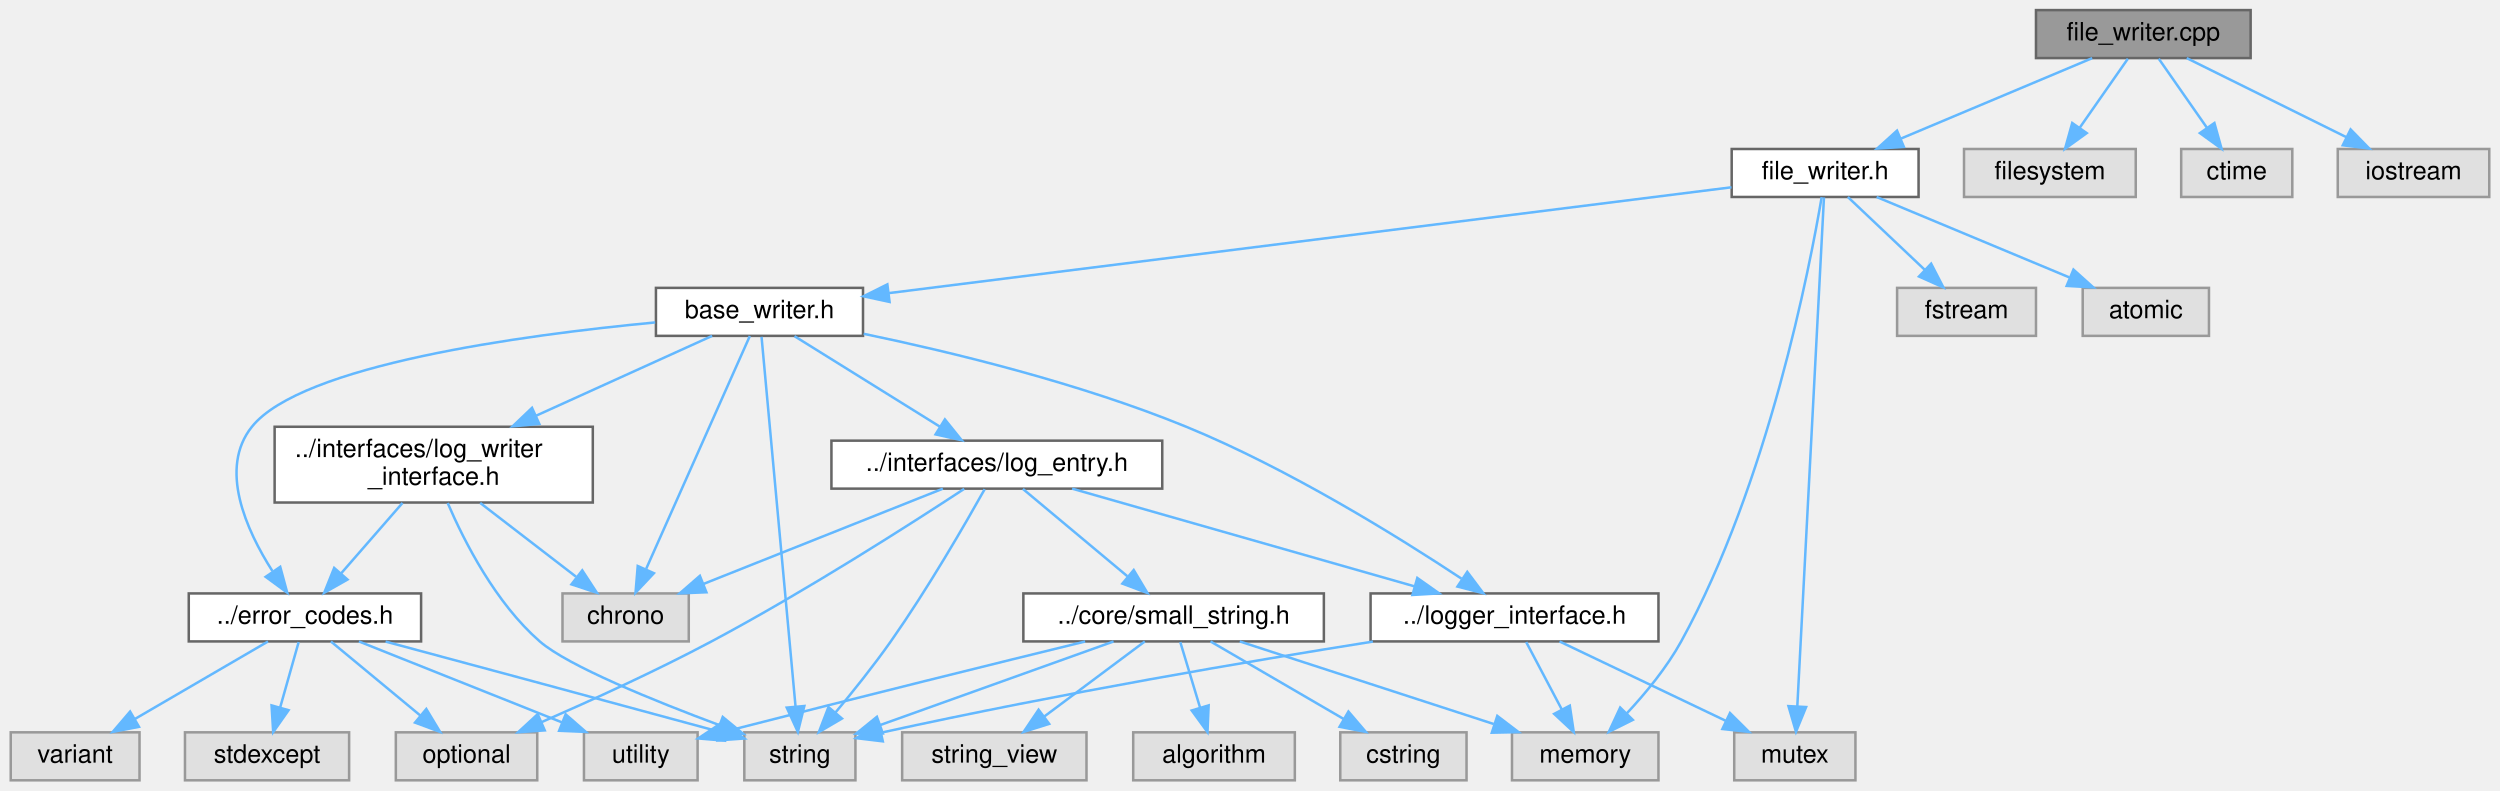
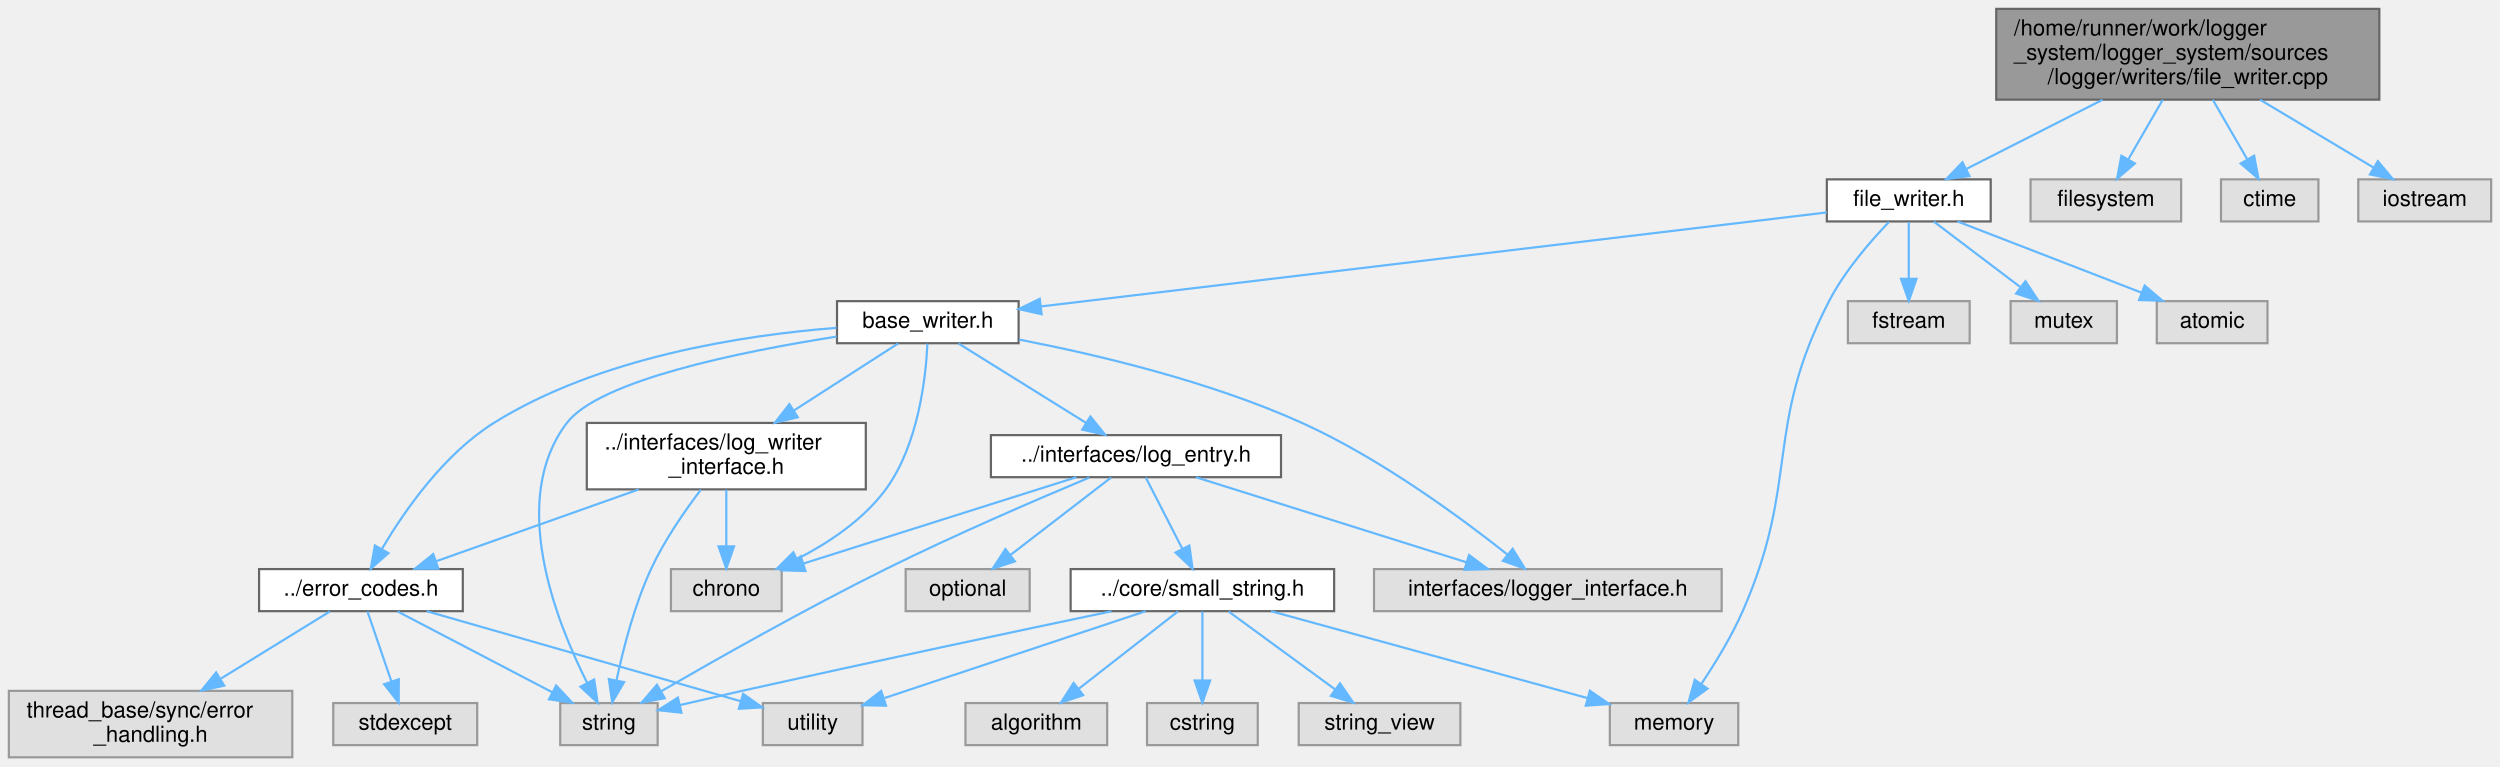
- <svg xmlns="http://www.w3.org/2000/svg" xmlns:xlink="http://www.w3.org/1999/xlink" width="990pt" height="313pt" viewBox="0.00 0.00 989.50 313.00">
-   <g id="graph0" class="graph" transform="scale(1 1) rotate(0) translate(4 309)">
+ <svg xmlns="http://www.w3.org/2000/svg" xmlns:xlink="http://www.w3.org/1999/xlink" width="1129pt" height="346pt" viewBox="0.00 0.00 1129.00 346.00">
+   <g id="graph0" class="graph" transform="scale(1 1) rotate(0) translate(4 342)">
    <g id="Node000001" class="node">
      <g id="a_Node000001">
        <a xlink:title=" ">
-           <polygon fill="#999999" stroke="#666666" points="887,-305 802,-305 802,-286 887,-286 887,-305" />
-           <text text-anchor="middle" x="844.5" y="-293" font-family="Helvetica,sans-Serif" font-size="10.00">file_writer.cpp</text>
+           <polygon fill="#999999" stroke="#666666" points="1070.5,-338 897.5,-338 897.5,-297 1070.5,-297 1070.5,-338" />
+           <text text-anchor="start" x="905.5" y="-326" font-family="Helvetica,sans-Serif" font-size="10.00">/home/runner/work/logger</text>
+           <text text-anchor="start" x="905.5" y="-315" font-family="Helvetica,sans-Serif" font-size="10.00">_system/logger_system/sources</text>
+           <text text-anchor="middle" x="984" y="-304" font-family="Helvetica,sans-Serif" font-size="10.00">/logger/writers/file_writer.cpp</text>
        </a>
      </g>
    </g>
    <g id="Node000002" class="node">
      <g id="a_Node000002">
        <a xlink:href="file__writer_8h.html" target="_top" xlink:title=" ">
-           <polygon fill="white" stroke="#666666" points="755.5,-250 681.5,-250 681.5,-231 755.5,-231 755.5,-250" />
-           <text text-anchor="middle" x="718.5" y="-238" font-family="Helvetica,sans-Serif" font-size="10.00">file_writer.h</text>
+           <polygon fill="white" stroke="#666666" points="895,-261 821,-261 821,-242 895,-242 895,-261" />
+           <text text-anchor="middle" x="858" y="-249" font-family="Helvetica,sans-Serif" font-size="10.00">file_writer.h</text>
        </a>
      </g>
    </g>
    <g id="edge1_Node000001_Node000002" class="edge">
      <g id="a_edge1_Node000001_Node000002">
        <a xlink:title=" ">
-           <path fill="none" stroke="#63b8ff" d="M824.26,-285.98C803.8,-277.38 771.97,-263.99 748.57,-254.15" />
-           <polygon fill="#63b8ff" stroke="#63b8ff" points="749.69,-250.82 739.11,-250.17 746.97,-257.27 749.69,-250.82" />
+           <path fill="none" stroke="#63b8ff" d="M945.51,-296.95C925.6,-286.84 901.83,-274.76 884.09,-265.75" />
+           <polygon fill="#63b8ff" stroke="#63b8ff" points="885.42,-262.5 874.92,-261.09 882.25,-268.74 885.42,-262.5" />
        </a>
      </g>
    </g>
    <g id="Node000022" class="node">
      <g id="a_Node000022">
        <a xlink:title=" ">
-           <polygon fill="#e0e0e0" stroke="#999999" points="841.5,-250 773.5,-250 773.5,-231 841.5,-231 841.5,-250" />
-           <text text-anchor="middle" x="807.5" y="-238" font-family="Helvetica,sans-Serif" font-size="10.00">filesystem</text>
-         </a>
-       </g>
-     </g>
-     <g id="edge35_Node000001_Node000022" class="edge">
-       <g id="a_edge35_Node000001_Node000022">
-         <a xlink:title=" ">
-           <path fill="none" stroke="#63b8ff" d="M838.39,-285.75C833.22,-278.34 825.65,-267.5 819.31,-258.41" />
-           <polygon fill="#63b8ff" stroke="#63b8ff" points="822.09,-256.29 813.5,-250.09 816.35,-260.29 822.09,-256.29" />
+           <polygon fill="#e0e0e0" stroke="#999999" points="981,-261 913,-261 913,-242 981,-242 981,-261" />
+           <text text-anchor="middle" x="947" y="-249" font-family="Helvetica,sans-Serif" font-size="10.00">filesystem</text>
+         </a>
+       </g>
+     </g>
+     <g id="edge31_Node000001_Node000022" class="edge">
+       <g id="a_edge31_Node000001_Node000022">
+         <a xlink:title=" ">
+           <path fill="none" stroke="#63b8ff" d="M972.7,-296.95C967.75,-288.39 961.99,-278.42 957.17,-270.1" />
+           <polygon fill="#63b8ff" stroke="#63b8ff" points="960.1,-268.17 952.06,-261.26 954.04,-271.67 960.1,-268.17" />
        </a>
      </g>
    </g>
    <g id="Node000023" class="node">
      <g id="a_Node000023">
        <a xlink:title=" ">
-           <polygon fill="#e0e0e0" stroke="#999999" points="903.5,-250 859.5,-250 859.5,-231 903.5,-231 903.5,-250" />
-           <text text-anchor="middle" x="881.5" y="-238" font-family="Helvetica,sans-Serif" font-size="10.00">ctime</text>
-         </a>
-       </g>
-     </g>
-     <g id="edge36_Node000001_Node000023" class="edge">
-       <g id="a_edge36_Node000001_Node000023">
-         <a xlink:title=" ">
-           <path fill="none" stroke="#63b8ff" d="M850.61,-285.75C855.78,-278.34 863.35,-267.5 869.69,-258.41" />
-           <polygon fill="#63b8ff" stroke="#63b8ff" points="872.65,-260.29 875.5,-250.09 866.91,-256.29 872.65,-260.29" />
+           <polygon fill="#e0e0e0" stroke="#999999" points="1043,-261 999,-261 999,-242 1043,-242 1043,-261" />
+           <text text-anchor="middle" x="1021" y="-249" font-family="Helvetica,sans-Serif" font-size="10.00">ctime</text>
+         </a>
+       </g>
+     </g>
+     <g id="edge32_Node000001_Node000023" class="edge">
+       <g id="a_edge32_Node000001_Node000023">
+         <a xlink:title=" ">
+           <path fill="none" stroke="#63b8ff" d="M995.3,-296.95C1000.25,-288.39 1006.01,-278.42 1010.83,-270.1" />
+           <polygon fill="#63b8ff" stroke="#63b8ff" points="1013.96,-271.67 1015.94,-261.26 1007.9,-268.17 1013.96,-271.67" />
        </a>
      </g>
    </g>
    <g id="Node000024" class="node">
      <g id="a_Node000024">
        <a xlink:title=" ">
-           <polygon fill="#e0e0e0" stroke="#999999" points="981.5,-250 921.5,-250 921.5,-231 981.5,-231 981.5,-250" />
-           <text text-anchor="middle" x="951.5" y="-238" font-family="Helvetica,sans-Serif" font-size="10.00">iostream</text>
-         </a>
-       </g>
-     </g>
-     <g id="edge37_Node000001_Node000024" class="edge">
-       <g id="a_edge37_Node000001_Node000024">
-         <a xlink:title=" ">
-           <path fill="none" stroke="#63b8ff" d="M861.69,-285.98C878.75,-277.54 905.13,-264.47 924.9,-254.68" />
-           <polygon fill="#63b8ff" stroke="#63b8ff" points="926.59,-257.75 934,-250.17 923.48,-251.47 926.59,-257.75" />
+           <polygon fill="#e0e0e0" stroke="#999999" points="1121,-261 1061,-261 1061,-242 1121,-242 1121,-261" />
+           <text text-anchor="middle" x="1091" y="-249" font-family="Helvetica,sans-Serif" font-size="10.00">iostream</text>
+         </a>
+       </g>
+     </g>
+     <g id="edge33_Node000001_Node000024" class="edge">
+       <g id="a_edge33_Node000001_Node000024">
+         <a xlink:title=" ">
+           <path fill="none" stroke="#63b8ff" d="M1016.68,-296.95C1033.28,-287.03 1053.03,-275.21 1068,-266.25" />
+           <polygon fill="#63b8ff" stroke="#63b8ff" points="1069.85,-269.23 1076.64,-261.09 1066.26,-263.22 1069.85,-269.23" />
        </a>
      </g>
    </g>
    <g id="Node000003" class="node">
      <g id="a_Node000003">
-         <a xlink:href="base__writer_8h.html" target="_top" xlink:title=" ">
-           <polygon fill="white" stroke="#666666" points="337.5,-195 255.5,-195 255.5,-176 337.5,-176 337.5,-195" />
-           <text text-anchor="middle" x="296.5" y="-183" font-family="Helvetica,sans-Serif" font-size="10.00">base_writer.h</text>
+         <a xlink:href="base__writer_8h.html" target="_top" xlink:title="Abstract base class for all log output writers.">
+           <polygon fill="white" stroke="#666666" points="456,-206 374,-206 374,-187 456,-187 456,-206" />
+           <text text-anchor="middle" x="415" y="-194" font-family="Helvetica,sans-Serif" font-size="10.00">base_writer.h</text>
        </a>
      </g>
    </g>
    <g id="edge2_Node000002_Node000003" class="edge">
      <g id="a_edge2_Node000002_Node000003">
        <a xlink:title=" ">
-           <path fill="none" stroke="#63b8ff" d="M681.42,-234.84C605.85,-225.35 433.91,-203.76 347.73,-192.93" />
-           <polygon fill="#63b8ff" stroke="#63b8ff" points="348.02,-189.44 337.66,-191.67 347.14,-196.39 348.02,-189.44" />
+           <path fill="none" stroke="#63b8ff" d="M820.99,-246.07C741.9,-236.61 556.28,-214.4 466.04,-203.61" />
+           <polygon fill="#63b8ff" stroke="#63b8ff" points="466.39,-200.12 456.04,-202.41 465.56,-207.07 466.39,-200.12" />
+         </a>
+       </g>
+     </g>
+     <g id="Node000018" class="node">
+       <g id="a_Node000018">
+         <a xlink:title=" ">
+           <polygon fill="#e0e0e0" stroke="#999999" points="781,-24.5 723,-24.5 723,-5.5 781,-5.5 781,-24.5" />
+           <text text-anchor="middle" x="752" y="-12.5" font-family="Helvetica,sans-Serif" font-size="10.00">memory</text>
+         </a>
+       </g>
+     </g>
+     <g id="edge30_Node000002_Node000018" class="edge">
+       <g id="a_edge30_Node000002_Node000018">
+         <a xlink:title=" ">
+           <path fill="none" stroke="#63b8ff" d="M849.06,-241.74C840.92,-233.29 829.1,-219.78 822,-206 792.41,-148.59 808.94,-125.15 783,-66 777.95,-54.5 770.6,-42.5 764.32,-33.15" />
+           <polygon fill="#63b8ff" stroke="#63b8ff" points="767.1,-31.01 758.53,-24.79 761.35,-35 767.1,-31.01" />
+         </a>
+       </g>
+     </g>
+     <g id="Node000019" class="node">
+       <g id="a_Node000019">
+         <a xlink:title=" ">
+           <polygon fill="#e0e0e0" stroke="#999999" points="885.5,-206 830.5,-206 830.5,-187 885.5,-187 885.5,-206" />
+           <text text-anchor="middle" x="858" y="-194" font-family="Helvetica,sans-Serif" font-size="10.00">fstream</text>
+         </a>
+       </g>
+     </g>
+     <g id="edge27_Node000002_Node000019" class="edge">
+       <g id="a_edge27_Node000002_Node000019">
+         <a xlink:title=" ">
+           <path fill="none" stroke="#63b8ff" d="M858,-241.75C858,-234.8 858,-224.85 858,-216.13" />
+           <polygon fill="#63b8ff" stroke="#63b8ff" points="861.5,-216.09 858,-206.09 854.5,-216.09 861.5,-216.09" />
+         </a>
+       </g>
+     </g>
+     <g id="Node000020" class="node">
+       <g id="a_Node000020">
+         <a xlink:title=" ">
+           <polygon fill="#e0e0e0" stroke="#999999" points="952,-206 904,-206 904,-187 952,-187 952,-206" />
+           <text text-anchor="middle" x="928" y="-194" font-family="Helvetica,sans-Serif" font-size="10.00">mutex</text>
+         </a>
+       </g>
+     </g>
+     <g id="edge28_Node000002_Node000020" class="edge">
+       <g id="a_edge28_Node000002_Node000020">
+         <a xlink:title=" ">
+           <path fill="none" stroke="#63b8ff" d="M869.25,-241.98C879.8,-234 895.8,-221.88 908.44,-212.31" />
+           <polygon fill="#63b8ff" stroke="#63b8ff" points="910.69,-215 916.55,-206.17 906.46,-209.42 910.69,-215" />
+         </a>
+       </g>
+     </g>
+     <g id="Node000021" class="node">
+       <g id="a_Node000021">
+         <a xlink:title=" ">
+           <polygon fill="#e0e0e0" stroke="#999999" points="1020,-206 970,-206 970,-187 1020,-187 1020,-206" />
+           <text text-anchor="middle" x="995" y="-194" font-family="Helvetica,sans-Serif" font-size="10.00">atomic</text>
+         </a>
+       </g>
+     </g>
+     <g id="edge29_Node000002_Node000021" class="edge">
+       <g id="a_edge29_Node000002_Node000021">
+         <a xlink:title=" ">
+           <path fill="none" stroke="#63b8ff" d="M880.01,-241.98C902.45,-233.3 937.48,-219.75 962.99,-209.88" />
+           <polygon fill="#63b8ff" stroke="#63b8ff" points="964.52,-213.04 972.59,-206.17 962,-206.51 964.52,-213.04" />
+         </a>
+       </g>
+     </g>
+     <g id="Node000004" class="node">
+       <g id="a_Node000004">
+         <a xlink:title=" ">
+           <polygon fill="#e0e0e0" stroke="#999999" points="293,-24.5 249,-24.5 249,-5.5 293,-5.5 293,-24.5" />
+           <text text-anchor="middle" x="271" y="-12.5" font-family="Helvetica,sans-Serif" font-size="10.00">string</text>
+         </a>
+       </g>
+     </g>
+     <g id="edge3_Node000003_Node000004" class="edge">
+       <g id="a_edge3_Node000003_Node000004">
+         <a xlink:title=" ">
+           <path fill="none" stroke="#63b8ff" d="M373.81,-189.98C330.54,-183.24 266.73,-170.29 252,-151 225.52,-116.32 247.03,-61.58 261.15,-33.65" />
+           <polygon fill="#63b8ff" stroke="#63b8ff" points="264.32,-35.14 265.91,-24.66 258.13,-31.86 264.32,-35.14" />
+         </a>
+       </g>
+     </g>
+     <g id="Node000005" class="node">
+       <g id="a_Node000005">
+         <a xlink:title=" ">
+           <polygon fill="#e0e0e0" stroke="#999999" points="349,-85 299,-85 299,-66 349,-66 349,-85" />
+           <text text-anchor="middle" x="324" y="-73" font-family="Helvetica,sans-Serif" font-size="10.00">chrono</text>
+         </a>
+       </g>
+     </g>
+     <g id="edge4_Node000003_Node000005" class="edge">
+       <g id="a_edge4_Node000003_Node000005">
+         <a xlink:title=" ">
+           <path fill="none" stroke="#63b8ff" d="M414.83,-186.8C414.14,-171.92 410.85,-141.23 396,-121 385.87,-107.2 370.05,-96.75 355.82,-89.45" />
+           <polygon fill="#63b8ff" stroke="#63b8ff" points="357.3,-86.28 346.77,-85.11 354.27,-92.59 357.3,-86.28" />
+         </a>
+       </g>
+     </g>
+     <g id="Node000006" class="node">
+       <g id="a_Node000006">
+         <a xlink:title=" ">
+           <polygon fill="#e0e0e0" stroke="#999999" points="773.5,-85 616.5,-85 616.5,-66 773.5,-66 773.5,-85" />
+           <text text-anchor="middle" x="695" y="-73" font-family="Helvetica,sans-Serif" font-size="10.00">interfaces/logger_interface.h</text>
+         </a>
+       </g>
+     </g>
+     <g id="edge5_Node000003_Node000006" class="edge">
+       <g id="a_edge5_Node000003_Node000006">
+         <a xlink:title=" ">
+           <path fill="none" stroke="#63b8ff" d="M456.25,-188.63C491.29,-181.87 542.39,-169.8 584,-151 619.32,-135.04 655.79,-108.2 676.88,-91.47" />
+           <polygon fill="#63b8ff" stroke="#63b8ff" points="679.1,-94.18 684.68,-85.18 674.7,-88.73 679.1,-94.18" />
        </a>
      </g>
    </g>
    <g id="Node000007" class="node">
      <g id="a_Node000007">
-         <a xlink:title=" ">
-           <polygon fill="#e0e0e0" stroke="#999999" points="652.5,-19 594.5,-19 594.5,0 652.5,0 652.5,-19" />
-           <text text-anchor="middle" x="623.5" y="-7" font-family="Helvetica,sans-Serif" font-size="10.00">memory</text>
-         </a>
-       </g>
-     </g>
-     <g id="edge34_Node000002_Node000007" class="edge">
-       <g id="a_edge34_Node000002_Node000007">
-         <a xlink:title=" ">
-           <path fill="none" stroke="#63b8ff" d="M717.13,-230.93C712.53,-203.74 695.94,-117.56 661.5,-55 655.77,-44.59 647.34,-34.4 639.87,-26.4" />
-           <polygon fill="#63b8ff" stroke="#63b8ff" points="642.35,-23.93 632.87,-19.21 637.34,-28.81 642.35,-23.93" />
+         <a xlink:href="error__codes_8h.html" target="_top" xlink:title=" ">
+           <polygon fill="white" stroke="#666666" points="205,-85 113,-85 113,-66 205,-66 205,-85" />
+           <text text-anchor="middle" x="159" y="-73" font-family="Helvetica,sans-Serif" font-size="10.00">../error_codes.h</text>
+         </a>
+       </g>
+     </g>
+     <g id="edge6_Node000003_Node000007" class="edge">
+       <g id="a_edge6_Node000003_Node000007">
+         <a xlink:title=" ">
+           <path fill="none" stroke="#63b8ff" d="M373.75,-193.95C331.89,-190.68 266.66,-180.75 219,-151 196.51,-136.96 178.73,-111.45 168.54,-94.25" />
+           <polygon fill="#63b8ff" stroke="#63b8ff" points="171.41,-92.2 163.44,-85.22 165.31,-95.65 171.41,-92.2" />
+         </a>
+       </g>
+     </g>
+     <g id="Node000011" class="node">
+       <g id="a_Node000011">
+         <a xlink:href="log__writer__interface_8h.html" target="_top" xlink:title=" ">
+           <polygon fill="white" stroke="#666666" points="387,-151 261,-151 261,-121 387,-121 387,-151" />
+           <text text-anchor="start" x="269" y="-139" font-family="Helvetica,sans-Serif" font-size="10.00">../interfaces/log_writer</text>
+           <text text-anchor="middle" x="324" y="-128" font-family="Helvetica,sans-Serif" font-size="10.00">_interface.h</text>
+         </a>
+       </g>
+     </g>
+     <g id="edge11_Node000003_Node000011" class="edge">
+       <g id="a_edge11_Node000003_Node000011">
+         <a xlink:title=" ">
+           <path fill="none" stroke="#63b8ff" d="M401.57,-186.87C389.23,-178.93 370.47,-166.87 354.49,-156.6" />
+           <polygon fill="#63b8ff" stroke="#63b8ff" points="356.26,-153.58 345.96,-151.11 352.48,-159.47 356.26,-153.58" />
+         </a>
+       </g>
+     </g>
+     <g id="Node000012" class="node">
+       <g id="a_Node000012">
+         <a xlink:href="log__entry_8h.html" target="_top" xlink:title="Data structures for representing log entries and source locations.">
+           <polygon fill="white" stroke="#666666" points="574.5,-145.5 443.5,-145.5 443.5,-126.5 574.5,-126.5 574.5,-145.5" />
+           <text text-anchor="middle" x="509" y="-133.5" font-family="Helvetica,sans-Serif" font-size="10.00">../interfaces/log_entry.h</text>
+         </a>
+       </g>
+     </g>
+     <g id="edge15_Node000003_Node000012" class="edge">
+       <g id="a_edge15_Node000003_Node000012">
+         <a xlink:title=" ">
+           <path fill="none" stroke="#63b8ff" d="M428.87,-186.87C444,-177.45 468.46,-162.23 486.38,-151.08" />
+           <polygon fill="#63b8ff" stroke="#63b8ff" points="488.43,-153.92 495.07,-145.67 484.73,-147.98 488.43,-153.92" />
+         </a>
+       </g>
+     </g>
+     <g id="edge7_Node000007_Node000004" class="edge">
+       <g id="a_edge7_Node000007_Node000004">
+         <a xlink:title=" ">
+           <path fill="none" stroke="#63b8ff" d="M175.53,-65.87C193.97,-56.23 224.04,-40.53 245.51,-29.31" />
+           <polygon fill="#63b8ff" stroke="#63b8ff" points="247.16,-32.4 254.41,-24.67 243.92,-26.19 247.16,-32.4" />
        </a>
      </g>
    </g>
    <g id="Node000008" class="node">
      <g id="a_Node000008">
        <a xlink:title=" ">
-           <polygon fill="#e0e0e0" stroke="#999999" points="730.5,-19 682.5,-19 682.5,0 730.5,0 730.5,-19" />
-           <text text-anchor="middle" x="706.5" y="-7" font-family="Helvetica,sans-Serif" font-size="10.00">mutex</text>
-         </a>
-       </g>
-     </g>
-     <g id="edge32_Node000002_Node000008" class="edge">
-       <g id="a_edge32_Node000002_Node000008">
-         <a xlink:title=" ">
-           <path fill="none" stroke="#63b8ff" d="M718.04,-230.8C716.29,-197.29 709.94,-76.08 707.48,-29.2" />
-           <polygon fill="#63b8ff" stroke="#63b8ff" points="710.97,-29.01 706.96,-19.21 703.98,-29.38 710.97,-29.01" />
-         </a>
-       </g>
-     </g>
-     <g id="Node000020" class="node">
-       <g id="a_Node000020">
-         <a xlink:title=" ">
-           <polygon fill="#e0e0e0" stroke="#999999" points="802,-195 747,-195 747,-176 802,-176 802,-195" />
-           <text text-anchor="middle" x="774.5" y="-183" font-family="Helvetica,sans-Serif" font-size="10.00">fstream</text>
-         </a>
-       </g>
-     </g>
-     <g id="edge31_Node000002_Node000020" class="edge">
-       <g id="a_edge31_Node000002_Node000020">
-         <a xlink:title=" ">
-           <path fill="none" stroke="#63b8ff" d="M727.5,-230.98C735.69,-223.23 748.01,-211.58 757.97,-202.14" />
-           <polygon fill="#63b8ff" stroke="#63b8ff" points="760.48,-204.59 765.34,-195.17 755.67,-199.5 760.48,-204.59" />
-         </a>
-       </g>
-     </g>
-     <g id="Node000021" class="node">
-       <g id="a_Node000021">
-         <a xlink:title=" ">
-           <polygon fill="#e0e0e0" stroke="#999999" points="870.5,-195 820.5,-195 820.5,-176 870.5,-176 870.5,-195" />
-           <text text-anchor="middle" x="845.5" y="-183" font-family="Helvetica,sans-Serif" font-size="10.00">atomic</text>
-         </a>
-       </g>
-     </g>
-     <g id="edge33_Node000002_Node000021" class="edge">
-       <g id="a_edge33_Node000002_Node000021">
-         <a xlink:title=" ">
-           <path fill="none" stroke="#63b8ff" d="M738.9,-230.98C759.52,-222.38 791.61,-208.99 815.19,-199.15" />
-           <polygon fill="#63b8ff" stroke="#63b8ff" points="816.84,-202.25 824.72,-195.17 814.15,-195.79 816.84,-202.25" />
-         </a>
-       </g>
-     </g>
-     <g id="Node000004" class="node">
-       <g id="a_Node000004">
-         <a xlink:title=" ">
-           <polygon fill="#e0e0e0" stroke="#999999" points="334.5,-19 290.5,-19 290.5,0 334.5,0 334.5,-19" />
-           <text text-anchor="middle" x="312.5" y="-7" font-family="Helvetica,sans-Serif" font-size="10.00">string</text>
-         </a>
-       </g>
-     </g>
-     <g id="edge3_Node000003_Node000004" class="edge">
-       <g id="a_edge3_Node000003_Node000004">
-         <a xlink:title=" ">
-           <path fill="none" stroke="#63b8ff" d="M297.32,-175.63C299.81,-148.52 307.37,-66.32 310.79,-29.13" />
-           <polygon fill="#63b8ff" stroke="#63b8ff" points="314.27,-29.42 311.71,-19.14 307.3,-28.78 314.27,-29.42" />
-         </a>
-       </g>
-     </g>
-     <g id="Node000005" class="node">
-       <g id="a_Node000005">
-         <a xlink:title=" ">
-           <polygon fill="#e0e0e0" stroke="#999999" points="268.5,-74 218.5,-74 218.5,-55 268.5,-55 268.5,-74" />
-           <text text-anchor="middle" x="243.5" y="-62" font-family="Helvetica,sans-Serif" font-size="10.00">chrono</text>
-         </a>
-       </g>
-     </g>
-     <g id="edge4_Node000003_Node000005" class="edge">
-       <g id="a_edge4_Node000003_Node000005">
-         <a xlink:title=" ">
-           <path fill="none" stroke="#63b8ff" d="M292.69,-175.94C284.14,-156.74 263.26,-109.86 251.64,-83.77" />
-           <polygon fill="#63b8ff" stroke="#63b8ff" points="254.69,-82.01 247.42,-74.3 248.29,-84.86 254.69,-82.01" />
-         </a>
-       </g>
-     </g>
-     <g id="Node000006" class="node">
-       <g id="a_Node000006">
-         <a xlink:href="logger__interface_8h.html" target="_top" xlink:title=" ">
-           <polygon fill="white" stroke="#666666" points="652.5,-74 538.5,-74 538.5,-55 652.5,-55 652.5,-74" />
-           <text text-anchor="middle" x="595.5" y="-62" font-family="Helvetica,sans-Serif" font-size="10.00">../logger_interface.h</text>
-         </a>
-       </g>
-     </g>
-     <g id="edge5_Node000003_Node000006" class="edge">
-       <g id="a_edge5_Node000003_Node000006">
-         <a xlink:title=" ">
-           <path fill="none" stroke="#63b8ff" d="M337.77,-176.81C372.6,-169.57 423.39,-157.26 465.5,-140 506.05,-123.38 549.53,-96.37 574.52,-79.84" />
-           <polygon fill="#63b8ff" stroke="#63b8ff" points="576.79,-82.54 583.15,-74.07 572.9,-76.72 576.79,-82.54" />
+           <polygon fill="#e0e0e0" stroke="#999999" points="211.5,-24.5 146.5,-24.5 146.5,-5.5 211.5,-5.5 211.5,-24.5" />
+           <text text-anchor="middle" x="179" y="-12.5" font-family="Helvetica,sans-Serif" font-size="10.00">stdexcept</text>
+         </a>
+       </g>
+     </g>
+     <g id="edge8_Node000007_Node000008" class="edge">
+       <g id="a_edge8_Node000007_Node000008">
+         <a xlink:title=" ">
+           <path fill="none" stroke="#63b8ff" d="M161.95,-65.87C164.79,-57.57 169.16,-44.78 172.77,-34.22" />
+           <polygon fill="#63b8ff" stroke="#63b8ff" points="176.11,-35.26 176.04,-24.67 169.49,-33 176.11,-35.26" />
        </a>
      </g>
    </g>
    <g id="Node000009" class="node">
      <g id="a_Node000009">
-         <a xlink:href="error__codes_8h.html" target="_top" xlink:title=" ">
-           <polygon fill="white" stroke="#666666" points="162.5,-74 70.5,-74 70.5,-55 162.5,-55 162.5,-74" />
-           <text text-anchor="middle" x="116.5" y="-62" font-family="Helvetica,sans-Serif" font-size="10.00">../error_codes.h</text>
-         </a>
-       </g>
-     </g>
-     <g id="edge9_Node000003_Node000009" class="edge">
-       <g id="a_edge9_Node000003_Node000009">
-         <a xlink:title=" ">
-           <path fill="none" stroke="#63b8ff" d="M255.2,-181.32C202.31,-176.29 115.13,-164.46 95.5,-140 82.28,-123.53 93.2,-99.21 103.61,-82.88" />
-           <polygon fill="#63b8ff" stroke="#63b8ff" points="106.72,-84.53 109.49,-74.31 100.95,-80.57 106.72,-84.53" />
+         <a xlink:title=" ">
+           <polygon fill="#e0e0e0" stroke="#999999" points="385.5,-24.5 340.5,-24.5 340.5,-5.5 385.5,-5.5 385.5,-24.5" />
+           <text text-anchor="middle" x="363" y="-12.5" font-family="Helvetica,sans-Serif" font-size="10.00">utility</text>
+         </a>
+       </g>
+     </g>
+     <g id="edge9_Node000007_Node000009" class="edge">
+       <g id="a_edge9_Node000007_Node000009">
+         <a xlink:title=" ">
+           <path fill="none" stroke="#63b8ff" d="M188.66,-65.99C226.4,-55.17 291.35,-36.55 330.43,-25.34" />
+           <polygon fill="#63b8ff" stroke="#63b8ff" points="331.6,-28.65 340.24,-22.53 329.67,-21.92 331.6,-28.65" />
+         </a>
+       </g>
+     </g>
+     <g id="Node000010" class="node">
+       <g id="a_Node000010">
+         <a xlink:title=" ">
+           <polygon fill="#e0e0e0" stroke="#999999" points="128,-30 0,-30 0,0 128,0 128,-30" />
+           <text text-anchor="start" x="8" y="-18" font-family="Helvetica,sans-Serif" font-size="10.00">thread_base/sync/error</text>
+           <text text-anchor="middle" x="64" y="-7" font-family="Helvetica,sans-Serif" font-size="10.00">_handling.h</text>
+         </a>
+       </g>
+     </g>
+     <g id="edge10_Node000007_Node000010" class="edge">
+       <g id="a_edge10_Node000007_Node000010">
+         <a xlink:title=" ">
+           <path fill="none" stroke="#63b8ff" d="M144.98,-65.87C132.09,-57.93 112.51,-45.87 95.83,-35.6" />
+           <polygon fill="#63b8ff" stroke="#63b8ff" points="97.27,-32.38 86.92,-30.11 93.6,-38.34 97.27,-32.38" />
+         </a>
+       </g>
+     </g>
+     <g id="edge12_Node000011_Node000004" class="edge">
+       <g id="a_edge12_Node000011_Node000004">
+         <a xlink:title=" ">
+           <path fill="none" stroke="#63b8ff" d="M312.54,-120.88C305.21,-111.26 295.99,-97.96 290,-85 282.51,-68.8 277.45,-49.06 274.44,-34.85" />
+           <polygon fill="#63b8ff" stroke="#63b8ff" points="277.83,-33.95 272.47,-24.82 270.96,-35.31 277.83,-33.95" />
+         </a>
+       </g>
+     </g>
+     <g id="edge13_Node000011_Node000005" class="edge">
+       <g id="a_edge13_Node000011_Node000005">
+         <a xlink:title=" ">
+           <path fill="none" stroke="#63b8ff" d="M324,-120.84C324,-113.21 324,-103.7 324,-95.45" />
+           <polygon fill="#63b8ff" stroke="#63b8ff" points="327.5,-95.27 324,-85.27 320.5,-95.27 327.5,-95.27" />
+         </a>
+       </g>
+     </g>
+     <g id="edge14_Node000011_Node000007" class="edge">
+       <g id="a_edge14_Node000011_Node000007">
+         <a xlink:title=" ">
+           <path fill="none" stroke="#63b8ff" d="M284.48,-120.99C256.58,-111.1 219.59,-97.98 193,-88.56" />
+           <polygon fill="#63b8ff" stroke="#63b8ff" points="193.96,-85.18 183.37,-85.14 191.62,-91.78 193.96,-85.18" />
+         </a>
+       </g>
+     </g>
+     <g id="edge16_Node000012_Node000004" class="edge">
+       <g id="a_edge16_Node000012_Node000004">
+         <a xlink:title=" ">
+           <path fill="none" stroke="#63b8ff" d="M487.92,-126.33C465.03,-116.76 427.52,-100.63 396,-85 359.97,-67.13 319.39,-44.19 294.51,-29.79" />
+           <polygon fill="#63b8ff" stroke="#63b8ff" points="296.19,-26.71 285.78,-24.71 292.67,-32.77 296.19,-26.71" />
+         </a>
+       </g>
+     </g>
+     <g id="edge17_Node000012_Node000005" class="edge">
+       <g id="a_edge17_Node000012_Node000005">
+         <a xlink:title=" ">
+           <path fill="none" stroke="#63b8ff" d="M482.1,-126.49C449.49,-116.18 394.47,-98.78 358.7,-87.47" />
+           <polygon fill="#63b8ff" stroke="#63b8ff" points="359.74,-84.13 349.15,-84.45 357.63,-90.81 359.74,-84.13" />
+         </a>
+       </g>
+     </g>
+     <g id="edge26_Node000012_Node000006" class="edge">
+       <g id="a_edge26_Node000012_Node000006">
+         <a xlink:title=" ">
+           <path fill="none" stroke="#63b8ff" d="M536.05,-126.49C568.28,-116.36 622.29,-99.37 658.28,-88.05" />
+           <polygon fill="#63b8ff" stroke="#63b8ff" points="659.43,-91.36 667.92,-85.02 657.33,-84.68 659.43,-91.36" />
+         </a>
+       </g>
+     </g>
+     <g id="Node000013" class="node">
+       <g id="a_Node000013">
+         <a xlink:title=" ">
+           <polygon fill="#e0e0e0" stroke="#999999" points="461,-85 405,-85 405,-66 461,-66 461,-85" />
+           <text text-anchor="middle" x="433" y="-73" font-family="Helvetica,sans-Serif" font-size="10.00">optional</text>
+         </a>
+       </g>
+     </g>
+     <g id="edge18_Node000012_Node000013" class="edge">
+       <g id="a_edge18_Node000012_Node000013">
+         <a xlink:title=" ">
+           <path fill="none" stroke="#63b8ff" d="M497.79,-126.37C485.89,-117.21 466.86,-102.56 452.49,-91.51" />
+           <polygon fill="#63b8ff" stroke="#63b8ff" points="454.32,-88.49 444.26,-85.17 450.05,-94.04 454.32,-88.49" />
        </a>
      </g>
    </g>
    <g id="Node000014" class="node">
      <g id="a_Node000014">
-         <a xlink:href="log__writer__interface_8h.html" target="_top" xlink:title=" ">
-           <polygon fill="white" stroke="#666666" points="230.5,-140 104.5,-140 104.5,-110 230.5,-110 230.5,-140" />
-           <text text-anchor="start" x="112.5" y="-128" font-family="Helvetica,sans-Serif" font-size="10.00">../interfaces/log_writer</text>
-           <text text-anchor="middle" x="167.5" y="-117" font-family="Helvetica,sans-Serif" font-size="10.00">_interface.h</text>
-         </a>
-       </g>
-     </g>
-     <g id="edge15_Node000003_Node000014" class="edge">
-       <g id="a_edge15_Node000003_Node000014">
-         <a xlink:title=" ">
-           <path fill="none" stroke="#63b8ff" d="M277.74,-175.99C259.56,-167.75 231.4,-154.98 208.08,-144.4" />
-           <polygon fill="#63b8ff" stroke="#63b8ff" points="209.32,-141.12 198.76,-140.18 206.43,-147.5 209.32,-141.12" />
+         <a xlink:href="small__string_8h.html" target="_top" xlink:title=" ">
+           <polygon fill="white" stroke="#666666" points="598.5,-85 479.5,-85 479.5,-66 598.5,-66 598.5,-85" />
+           <text text-anchor="middle" x="539" y="-73" font-family="Helvetica,sans-Serif" font-size="10.00">../core/small_string.h</text>
+         </a>
+       </g>
+     </g>
+     <g id="edge19_Node000012_Node000014" class="edge">
+       <g id="a_edge19_Node000012_Node000014">
+         <a xlink:title=" ">
+           <path fill="none" stroke="#63b8ff" d="M513.43,-126.37C517.77,-117.9 524.52,-104.74 529.99,-94.07" />
+           <polygon fill="#63b8ff" stroke="#63b8ff" points="533.11,-95.66 534.56,-85.17 526.88,-92.47 533.11,-95.66" />
+         </a>
+       </g>
+     </g>
+     <g id="edge21_Node000014_Node000004" class="edge">
+       <g id="a_edge21_Node000014_Node000004">
+         <a xlink:title=" ">
+           <path fill="none" stroke="#63b8ff" d="M497.91,-65.94C455.91,-57.14 388.84,-42.93 331,-30 321.9,-27.96 312.04,-25.69 302.99,-23.58" />
+           <polygon fill="#63b8ff" stroke="#63b8ff" points="303.74,-20.16 293.2,-21.28 302.14,-26.98 303.74,-20.16" />
+         </a>
+       </g>
+     </g>
+     <g id="edge25_Node000014_Node000009" class="edge">
+       <g id="a_edge25_Node000014_Node000009">
+         <a xlink:title=" ">
+           <path fill="none" stroke="#63b8ff" d="M513.41,-65.99C482.22,-55.63 429.48,-38.1 395.46,-26.79" />
+           <polygon fill="#63b8ff" stroke="#63b8ff" points="396.14,-23.33 385.55,-23.5 393.94,-29.97 396.14,-23.33" />
        </a>
      </g>
    </g>
    <g id="Node000015" class="node">
      <g id="a_Node000015">
-         <a xlink:href="log__entry_8h.html" target="_top" xlink:title=" ">
-           <polygon fill="white" stroke="#666666" points="456,-134.5 325,-134.5 325,-115.5 456,-115.5 456,-134.5" />
-           <text text-anchor="middle" x="390.5" y="-122.5" font-family="Helvetica,sans-Serif" font-size="10.00">../interfaces/log_entry.h</text>
-         </a>
-       </g>
-     </g>
-     <g id="edge19_Node000003_Node000015" class="edge">
-       <g id="a_edge19_Node000003_Node000015">
-         <a xlink:title=" ">
-           <path fill="none" stroke="#63b8ff" d="M310.37,-175.87C325.5,-166.45 349.96,-151.23 367.88,-140.08" />
-           <polygon fill="#63b8ff" stroke="#63b8ff" points="369.93,-142.92 376.57,-134.67 366.23,-136.98 369.93,-142.92" />
-         </a>
-       </g>
-     </g>
-     <g id="edge8_Node000006_Node000004" class="edge">
-       <g id="a_edge8_Node000006_Node000004">
-         <a xlink:title=" ">
-           <path fill="none" stroke="#63b8ff" d="M539.41,-54.94C490.55,-47.17 417.64,-34.83 344.65,-18.86" />
-           <polygon fill="#63b8ff" stroke="#63b8ff" points="345.34,-15.43 334.82,-16.69 343.83,-22.26 345.34,-15.43" />
-         </a>
-       </g>
-     </g>
-     <g id="edge6_Node000006_Node000007" class="edge">
-       <g id="a_edge6_Node000006_Node000007">
-         <a xlink:title=" ">
-           <path fill="none" stroke="#63b8ff" d="M600.12,-54.75C603.96,-47.49 609.52,-36.95 614.26,-27.98" />
-           <polygon fill="#63b8ff" stroke="#63b8ff" points="617.39,-29.57 618.96,-19.09 611.2,-26.3 617.39,-29.57" />
-         </a>
-       </g>
-     </g>
-     <g id="edge7_Node000006_Node000008" class="edge">
-       <g id="a_edge7_Node000006_Node000008">
-         <a xlink:title=" ">
-           <path fill="none" stroke="#63b8ff" d="M613.33,-54.98C631.11,-46.5 658.65,-33.35 679.18,-23.54" />
-           <polygon fill="#63b8ff" stroke="#63b8ff" points="680.83,-26.64 688.34,-19.17 677.81,-20.32 680.83,-26.64" />
-         </a>
-       </g>
-     </g>
-     <g id="edge10_Node000009_Node000004" class="edge">
-       <g id="a_edge10_Node000009_Node000004">
-         <a xlink:title=" ">
-           <path fill="none" stroke="#63b8ff" d="M148.45,-54.93C179.75,-46.52 229.06,-33.24 280.8,-19.18" />
-           <polygon fill="#63b8ff" stroke="#63b8ff" points="281.76,-22.55 290.49,-16.55 279.92,-15.79 281.76,-22.55" />
-         </a>
-       </g>
-     </g>
-     <g id="Node000010" class="node">
-       <g id="a_Node000010">
-         <a xlink:title=" ">
-           <polygon fill="#e0e0e0" stroke="#999999" points="134,-19 69,-19 69,0 134,0 134,-19" />
-           <text text-anchor="middle" x="101.5" y="-7" font-family="Helvetica,sans-Serif" font-size="10.00">stdexcept</text>
-         </a>
-       </g>
-     </g>
-     <g id="edge11_Node000009_Node000010" class="edge">
-       <g id="a_edge11_Node000009_Node000010">
-         <a xlink:title=" ">
-           <path fill="none" stroke="#63b8ff" d="M114.02,-54.75C112.04,-47.72 109.18,-37.62 106.69,-28.84" />
-           <polygon fill="#63b8ff" stroke="#63b8ff" points="110.02,-27.76 103.93,-19.09 103.29,-29.66 110.02,-27.76" />
-         </a>
-       </g>
-     </g>
-     <g id="Node000011" class="node">
-       <g id="a_Node000011">
-         <a xlink:title=" ">
-           <polygon fill="#e0e0e0" stroke="#999999" points="272,-19 227,-19 227,0 272,0 272,-19" />
-           <text text-anchor="middle" x="249.5" y="-7" font-family="Helvetica,sans-Serif" font-size="10.00">utility</text>
-         </a>
-       </g>
-     </g>
-     <g id="edge12_Node000009_Node000011" class="edge">
-       <g id="a_edge12_Node000009_Node000011">
-         <a xlink:title=" ">
-           <path fill="none" stroke="#63b8ff" d="M137.87,-54.98C159.65,-46.3 193.66,-32.75 218.42,-22.88" />
-           <polygon fill="#63b8ff" stroke="#63b8ff" points="219.75,-26.12 227.74,-19.17 217.16,-19.62 219.75,-26.12" />
-         </a>
-       </g>
-     </g>
-     <g id="Node000012" class="node">
-       <g id="a_Node000012">
-         <a xlink:title=" ">
-           <polygon fill="#e0e0e0" stroke="#999999" points="208.5,-19 152.5,-19 152.5,0 208.5,0 208.5,-19" />
-           <text text-anchor="middle" x="180.5" y="-7" font-family="Helvetica,sans-Serif" font-size="10.00">optional</text>
-         </a>
-       </g>
-     </g>
-     <g id="edge13_Node000009_Node000012" class="edge">
-       <g id="a_edge13_Node000009_Node000012">
-         <a xlink:title=" ">
-           <path fill="none" stroke="#63b8ff" d="M126.78,-54.98C136.34,-47.07 150.78,-35.11 162.28,-25.58" />
-           <polygon fill="#63b8ff" stroke="#63b8ff" points="164.56,-28.24 170.03,-19.17 160.1,-22.85 164.56,-28.24" />
-         </a>
-       </g>
-     </g>
-     <g id="Node000013" class="node">
-       <g id="a_Node000013">
-         <a xlink:title=" ">
-           <polygon fill="#e0e0e0" stroke="#999999" points="51,-19 0,-19 0,0 51,0 51,-19" />
-           <text text-anchor="middle" x="25.5" y="-7" font-family="Helvetica,sans-Serif" font-size="10.00">variant</text>
-         </a>
-       </g>
-     </g>
-     <g id="edge14_Node000009_Node000013" class="edge">
-       <g id="a_edge14_Node000009_Node000013">
-         <a xlink:title=" ">
-           <path fill="none" stroke="#63b8ff" d="M101.88,-54.98C87.64,-46.69 65.75,-33.94 49.05,-24.22" />
-           <polygon fill="#63b8ff" stroke="#63b8ff" points="50.79,-21.18 40.39,-19.17 47.27,-27.23 50.79,-21.18" />
-         </a>
-       </g>
-     </g>
-     <g id="edge16_Node000014_Node000004" class="edge">
-       <g id="a_edge16_Node000014_Node000004">
-         <a xlink:title=" ">
-           <path fill="none" stroke="#63b8ff" d="M173.03,-109.8C179.64,-94.46 192.04,-70.19 209.5,-55 220.64,-45.31 254.72,-31.49 280.65,-21.83" />
-           <polygon fill="#63b8ff" stroke="#63b8ff" points="281.95,-25.08 290.13,-18.34 279.54,-18.51 281.95,-25.08" />
-         </a>
-       </g>
-     </g>
-     <g id="edge17_Node000014_Node000005" class="edge">
-       <g id="a_edge17_Node000014_Node000005">
-         <a xlink:title=" ">
-           <path fill="none" stroke="#63b8ff" d="M185.9,-109.84C197.38,-101 212.15,-89.63 223.86,-80.62" />
-           <polygon fill="#63b8ff" stroke="#63b8ff" points="226.32,-83.14 232.11,-74.27 222.05,-77.59 226.32,-83.14" />
-         </a>
-       </g>
-     </g>
-     <g id="edge18_Node000014_Node000009" class="edge">
-       <g id="a_edge18_Node000014_Node000009">
-         <a xlink:title=" ">
-           <path fill="none" stroke="#63b8ff" d="M155.15,-109.84C147.83,-101.43 138.5,-90.74 130.85,-81.96" />
-           <polygon fill="#63b8ff" stroke="#63b8ff" points="133.35,-79.5 124.14,-74.27 128.08,-84.1 133.35,-79.5" />
-         </a>
-       </g>
-     </g>
-     <g id="edge20_Node000015_Node000004" class="edge">
-       <g id="a_edge20_Node000015_Node000004">
-         <a xlink:title=" ">
-           <path fill="none" stroke="#63b8ff" d="M385.68,-115.27C378.22,-101.94 363.19,-75.87 348.5,-55 341.71,-45.35 333.47,-35.08 326.59,-26.84" />
-           <polygon fill="#63b8ff" stroke="#63b8ff" points="329.16,-24.46 320.03,-19.1 323.82,-28.99 329.16,-24.46" />
-         </a>
-       </g>
-     </g>
-     <g id="edge21_Node000015_Node000005" class="edge">
-       <g id="a_edge21_Node000015_Node000005">
-         <a xlink:title=" ">
-           <path fill="none" stroke="#63b8ff" d="M369.12,-115.49C344.19,-105.57 302.78,-89.09 274.36,-77.78" />
-           <polygon fill="#63b8ff" stroke="#63b8ff" points="275.49,-74.46 264.9,-74.02 272.9,-80.97 275.49,-74.46" />
-         </a>
-       </g>
-     </g>
-     <g id="edge30_Node000015_Node000006" class="edge">
-       <g id="a_edge30_Node000015_Node000006">
-         <a xlink:title=" ">
-           <path fill="none" stroke="#63b8ff" d="M420.31,-115.49C456.06,-105.29 516.13,-88.15 555.79,-76.83" />
-           <polygon fill="#63b8ff" stroke="#63b8ff" points="557,-80.13 565.66,-74.02 555.08,-73.4 557,-80.13" />
-         </a>
-       </g>
-     </g>
-     <g id="edge22_Node000015_Node000012" class="edge">
-       <g id="a_edge22_Node000015_Node000012">
-         <a xlink:title=" ">
-           <path fill="none" stroke="#63b8ff" d="M377.57,-115.41C356.88,-101.82 314.83,-74.87 277.5,-55 255.39,-43.23 229.59,-31.49 210.16,-23.02" />
-           <polygon fill="#63b8ff" stroke="#63b8ff" points="211.47,-19.77 200.9,-19.02 208.69,-26.2 211.47,-19.77" />
+         <a xlink:title=" ">
+           <polygon fill="#e0e0e0" stroke="#999999" points="564,-24.5 514,-24.5 514,-5.5 564,-5.5 564,-24.5" />
+           <text text-anchor="middle" x="539" y="-12.5" font-family="Helvetica,sans-Serif" font-size="10.00">cstring</text>
+         </a>
+       </g>
+     </g>
+     <g id="edge20_Node000014_Node000015" class="edge">
+       <g id="a_edge20_Node000014_Node000015">
+         <a xlink:title=" ">
+           <path fill="none" stroke="#63b8ff" d="M539,-65.87C539,-57.75 539,-45.31 539,-34.89" />
+           <polygon fill="#63b8ff" stroke="#63b8ff" points="542.5,-34.67 539,-24.67 535.5,-34.67 542.5,-34.67" />
        </a>
      </g>
    </g>
    <g id="Node000016" class="node">
      <g id="a_Node000016">
-         <a xlink:href="small__string_8h.html" target="_top" xlink:title=" ">
-           <polygon fill="white" stroke="#666666" points="520,-74 401,-74 401,-55 520,-55 520,-74" />
-           <text text-anchor="middle" x="460.5" y="-62" font-family="Helvetica,sans-Serif" font-size="10.00">../core/small_string.h</text>
-         </a>
-       </g>
-     </g>
-     <g id="edge23_Node000015_Node000016" class="edge">
-       <g id="a_edge23_Node000015_Node000016">
-         <a xlink:title=" ">
-           <path fill="none" stroke="#63b8ff" d="M400.83,-115.37C411.69,-106.3 428.99,-91.84 442.17,-80.82" />
-           <polygon fill="#63b8ff" stroke="#63b8ff" points="444.7,-83.27 450.13,-74.17 440.21,-77.89 444.7,-83.27" />
-         </a>
-       </g>
-     </g>
-     <g id="edge25_Node000016_Node000004" class="edge">
-       <g id="a_edge25_Node000016_Node000004">
-         <a xlink:title=" ">
-           <path fill="none" stroke="#63b8ff" d="M436.72,-54.98C411.69,-46.02 372.13,-31.86 344.4,-21.92" />
-           <polygon fill="#63b8ff" stroke="#63b8ff" points="345.36,-18.55 334.77,-18.47 343,-25.14 345.36,-18.55" />
-         </a>
-       </g>
-     </g>
-     <g id="edge28_Node000016_Node000007" class="edge">
-       <g id="a_edge28_Node000016_Node000007">
-         <a xlink:title=" ">
-           <path fill="none" stroke="#63b8ff" d="M486.69,-54.98C513.94,-46.13 556.8,-32.19 587.28,-22.28" />
-           <polygon fill="#63b8ff" stroke="#63b8ff" points="588.68,-25.5 597.11,-19.08 586.51,-18.85 588.68,-25.5" />
-         </a>
-       </g>
-     </g>
-     <g id="edge29_Node000016_Node000011" class="edge">
-       <g id="a_edge29_Node000016_Node000011">
-         <a xlink:title=" ">
-           <path fill="none" stroke="#63b8ff" d="M425.47,-54.97C391.33,-46.61 337.7,-33.38 281.91,-19.07" />
-           <polygon fill="#63b8ff" stroke="#63b8ff" points="282.77,-15.68 272.21,-16.58 281.03,-22.46 282.77,-15.68" />
+         <a xlink:title=" ">
+           <polygon fill="#e0e0e0" stroke="#999999" points="655.5,-24.5 582.5,-24.5 582.5,-5.5 655.5,-5.5 655.5,-24.5" />
+           <text text-anchor="middle" x="619" y="-12.5" font-family="Helvetica,sans-Serif" font-size="10.00">string_view</text>
+         </a>
+       </g>
+     </g>
+     <g id="edge22_Node000014_Node000016" class="edge">
+       <g id="a_edge22_Node000014_Node000016">
+         <a xlink:title=" ">
+           <path fill="none" stroke="#63b8ff" d="M550.8,-65.87C563.45,-56.62 583.74,-41.78 598.91,-30.69" />
+           <polygon fill="#63b8ff" stroke="#63b8ff" points="601.14,-33.4 607.15,-24.67 597.01,-27.74 601.14,-33.4" />
        </a>
      </g>
    </g>
    <g id="Node000017" class="node">
      <g id="a_Node000017">
        <a xlink:title=" ">
-           <polygon fill="#e0e0e0" stroke="#999999" points="576.5,-19 526.5,-19 526.5,0 576.5,0 576.5,-19" />
-           <text text-anchor="middle" x="551.5" y="-7" font-family="Helvetica,sans-Serif" font-size="10.00">cstring</text>
-         </a>
-       </g>
-     </g>
-     <g id="edge24_Node000016_Node000017" class="edge">
-       <g id="a_edge24_Node000016_Node000017">
-         <a xlink:title=" ">
-           <path fill="none" stroke="#63b8ff" d="M475.12,-54.98C489.36,-46.69 511.25,-33.94 527.95,-24.22" />
-           <polygon fill="#63b8ff" stroke="#63b8ff" points="529.73,-27.23 536.61,-19.17 526.21,-21.18 529.73,-27.23" />
-         </a>
-       </g>
-     </g>
-     <g id="Node000018" class="node">
-       <g id="a_Node000018">
-         <a xlink:title=" ">
-           <polygon fill="#e0e0e0" stroke="#999999" points="426,-19 353,-19 353,0 426,0 426,-19" />
-           <text text-anchor="middle" x="389.5" y="-7" font-family="Helvetica,sans-Serif" font-size="10.00">string_view</text>
-         </a>
-       </g>
-     </g>
-     <g id="edge26_Node000016_Node000018" class="edge">
-       <g id="a_edge26_Node000016_Node000018">
-         <a xlink:title=" ">
-           <path fill="none" stroke="#63b8ff" d="M449.09,-54.98C438.39,-47 422.16,-34.88 409.34,-25.31" />
-           <polygon fill="#63b8ff" stroke="#63b8ff" points="411.22,-22.35 401.11,-19.17 407.03,-27.96 411.22,-22.35" />
-         </a>
-       </g>
-     </g>
-     <g id="Node000019" class="node">
-       <g id="a_Node000019">
-         <a xlink:title=" ">
-           <polygon fill="#e0e0e0" stroke="#999999" points="508.5,-19 444.5,-19 444.5,0 508.5,0 508.5,-19" />
-           <text text-anchor="middle" x="476.5" y="-7" font-family="Helvetica,sans-Serif" font-size="10.00">algorithm</text>
-         </a>
-       </g>
-     </g>
-     <g id="edge27_Node000016_Node000019" class="edge">
-       <g id="a_edge27_Node000016_Node000019">
-         <a xlink:title=" ">
-           <path fill="none" stroke="#63b8ff" d="M463.14,-54.75C465.26,-47.72 468.31,-37.62 470.96,-28.84" />
-           <polygon fill="#63b8ff" stroke="#63b8ff" points="474.37,-29.67 473.91,-19.09 467.67,-27.65 474.37,-29.67" />
+           <polygon fill="#e0e0e0" stroke="#999999" points="496,-24.5 432,-24.5 432,-5.5 496,-5.5 496,-24.5" />
+           <text text-anchor="middle" x="464" y="-12.5" font-family="Helvetica,sans-Serif" font-size="10.00">algorithm</text>
+         </a>
+       </g>
+     </g>
+     <g id="edge23_Node000014_Node000017" class="edge">
+       <g id="a_edge23_Node000014_Node000017">
+         <a xlink:title=" ">
+           <path fill="none" stroke="#63b8ff" d="M527.93,-65.87C516.19,-56.71 497.41,-42.06 483.24,-31.01" />
+           <polygon fill="#63b8ff" stroke="#63b8ff" points="485.15,-28.06 475.11,-24.67 480.84,-33.58 485.15,-28.06" />
+         </a>
+       </g>
+     </g>
+     <g id="edge24_Node000014_Node000018" class="edge">
+       <g id="a_edge24_Node000014_Node000018">
+         <a xlink:title=" ">
+           <path fill="none" stroke="#63b8ff" d="M569.97,-65.99C607.81,-55.6 671.86,-38.01 713.02,-26.71" />
+           <polygon fill="#63b8ff" stroke="#63b8ff" points="713.99,-30.07 722.7,-24.05 712.13,-23.32 713.99,-30.07" />
        </a>
      </g>
    </g>
  </g>
</svg>
